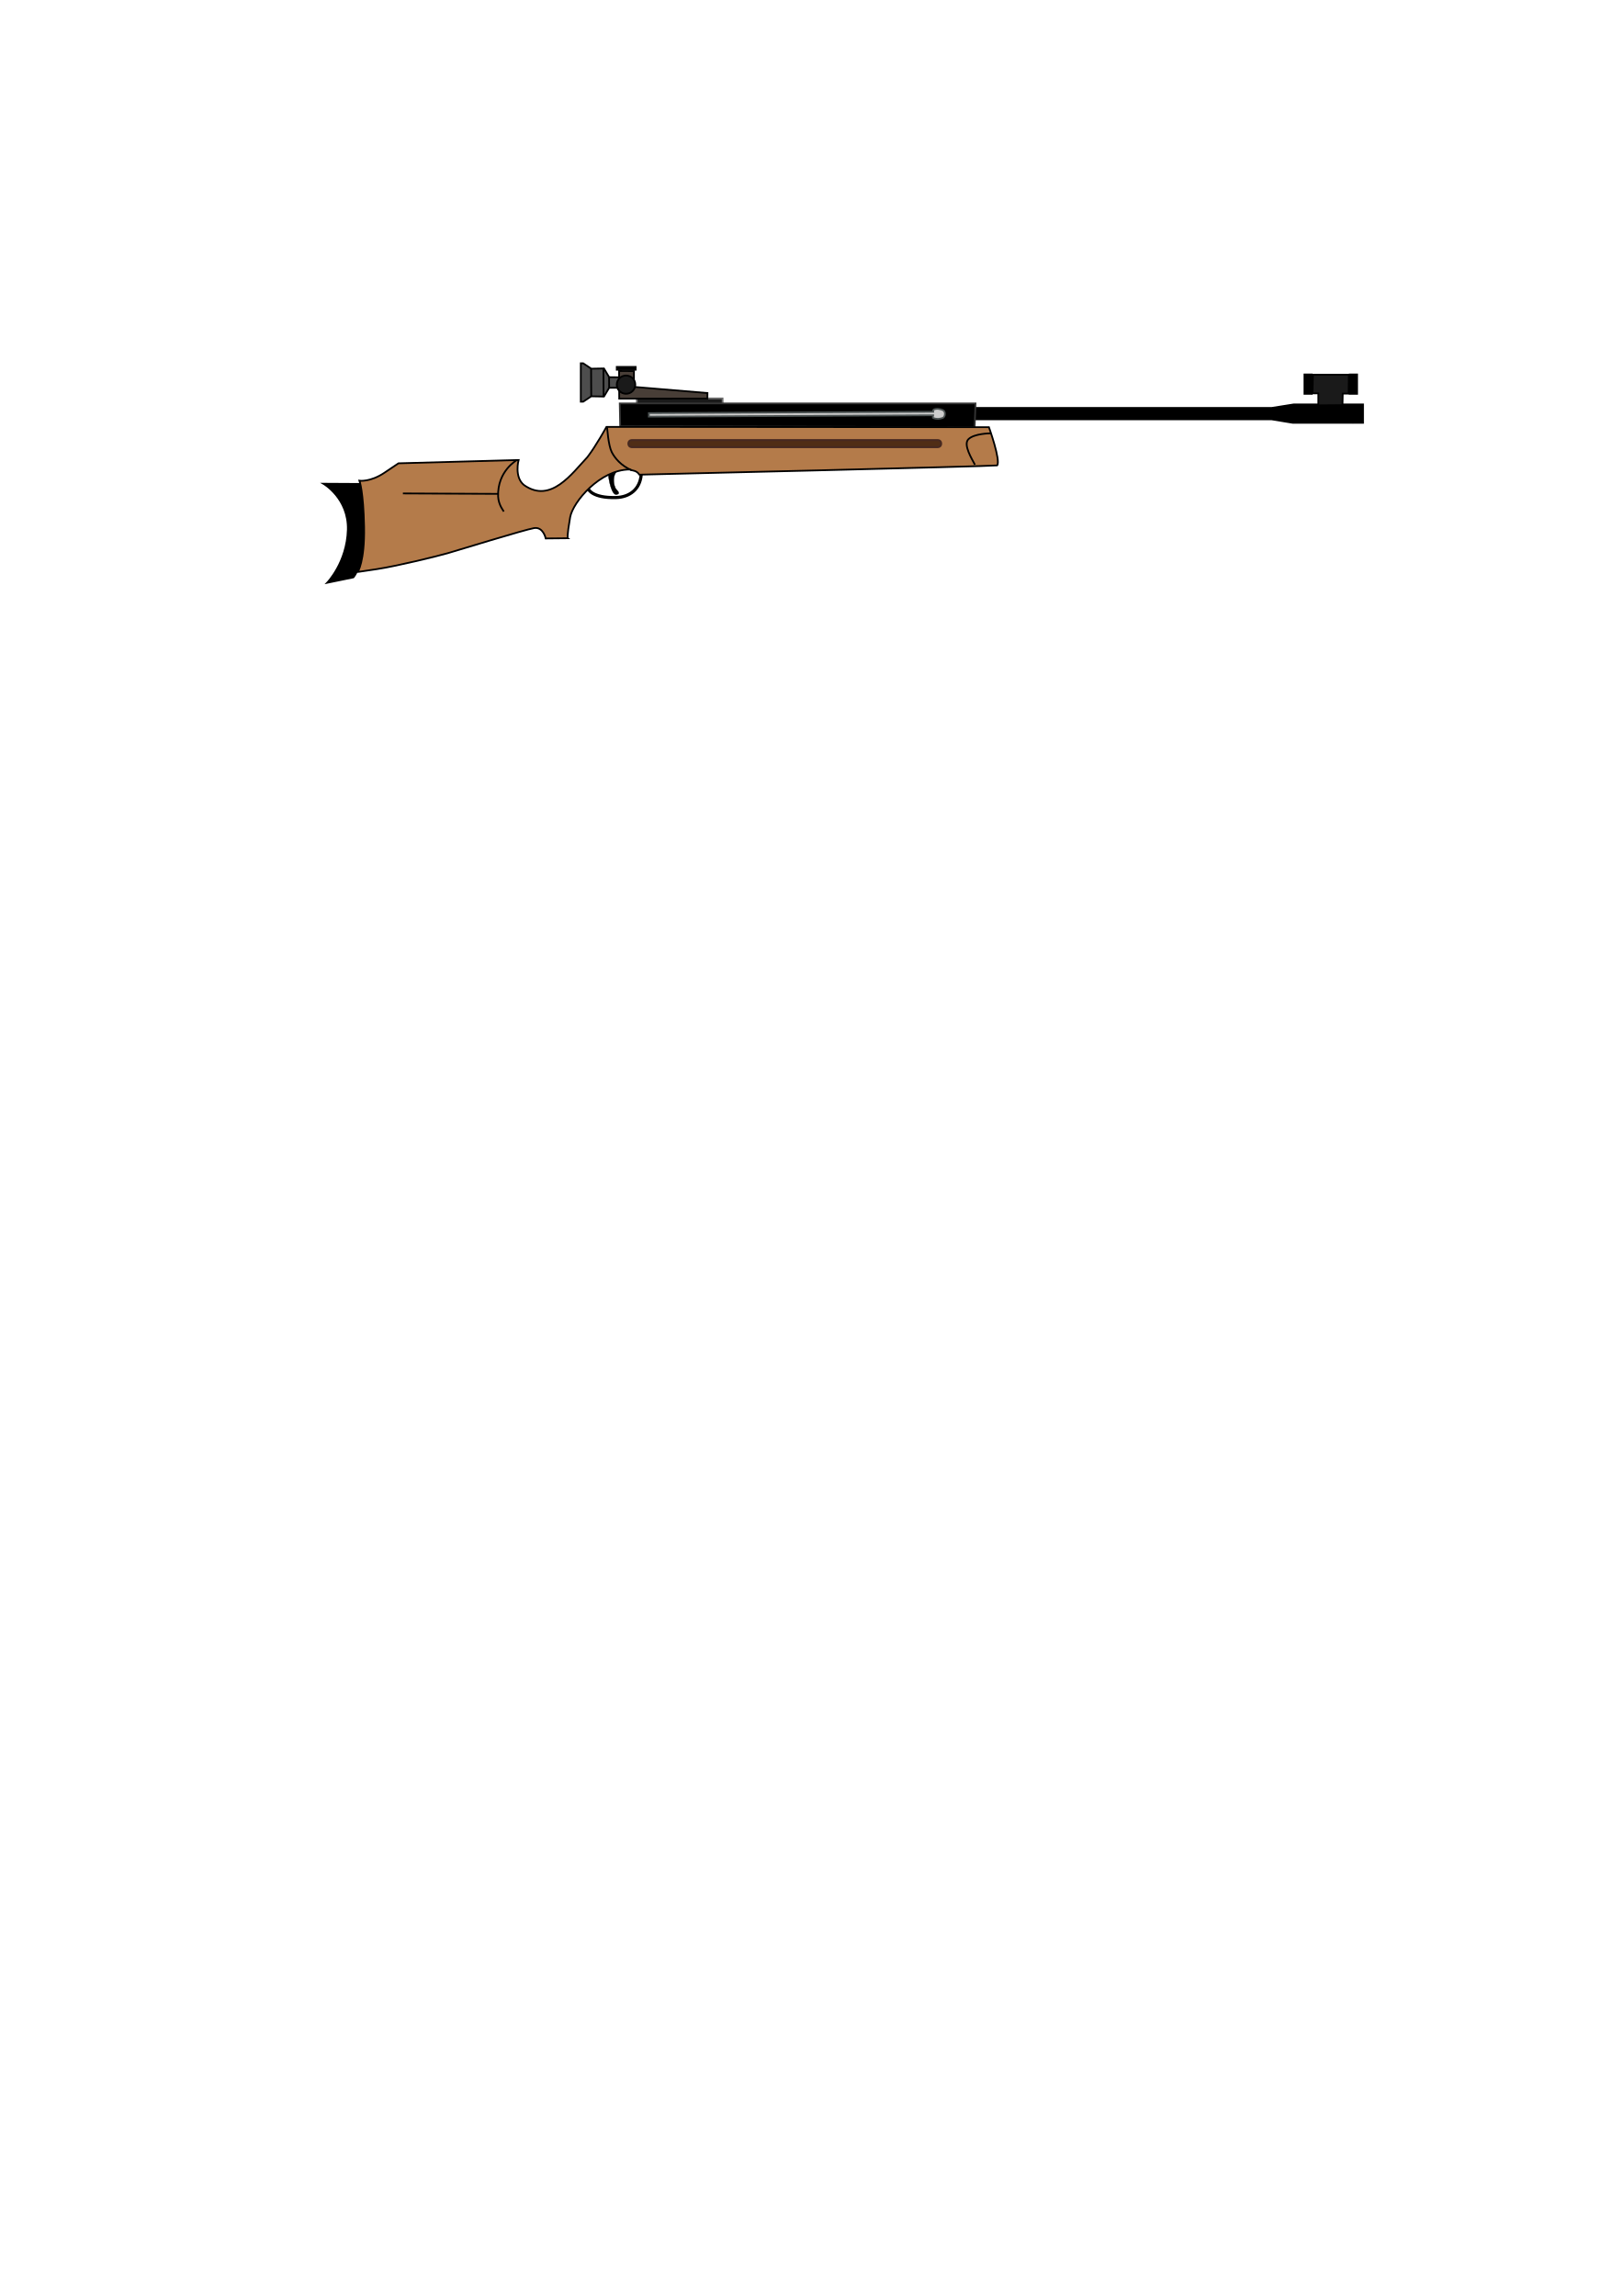
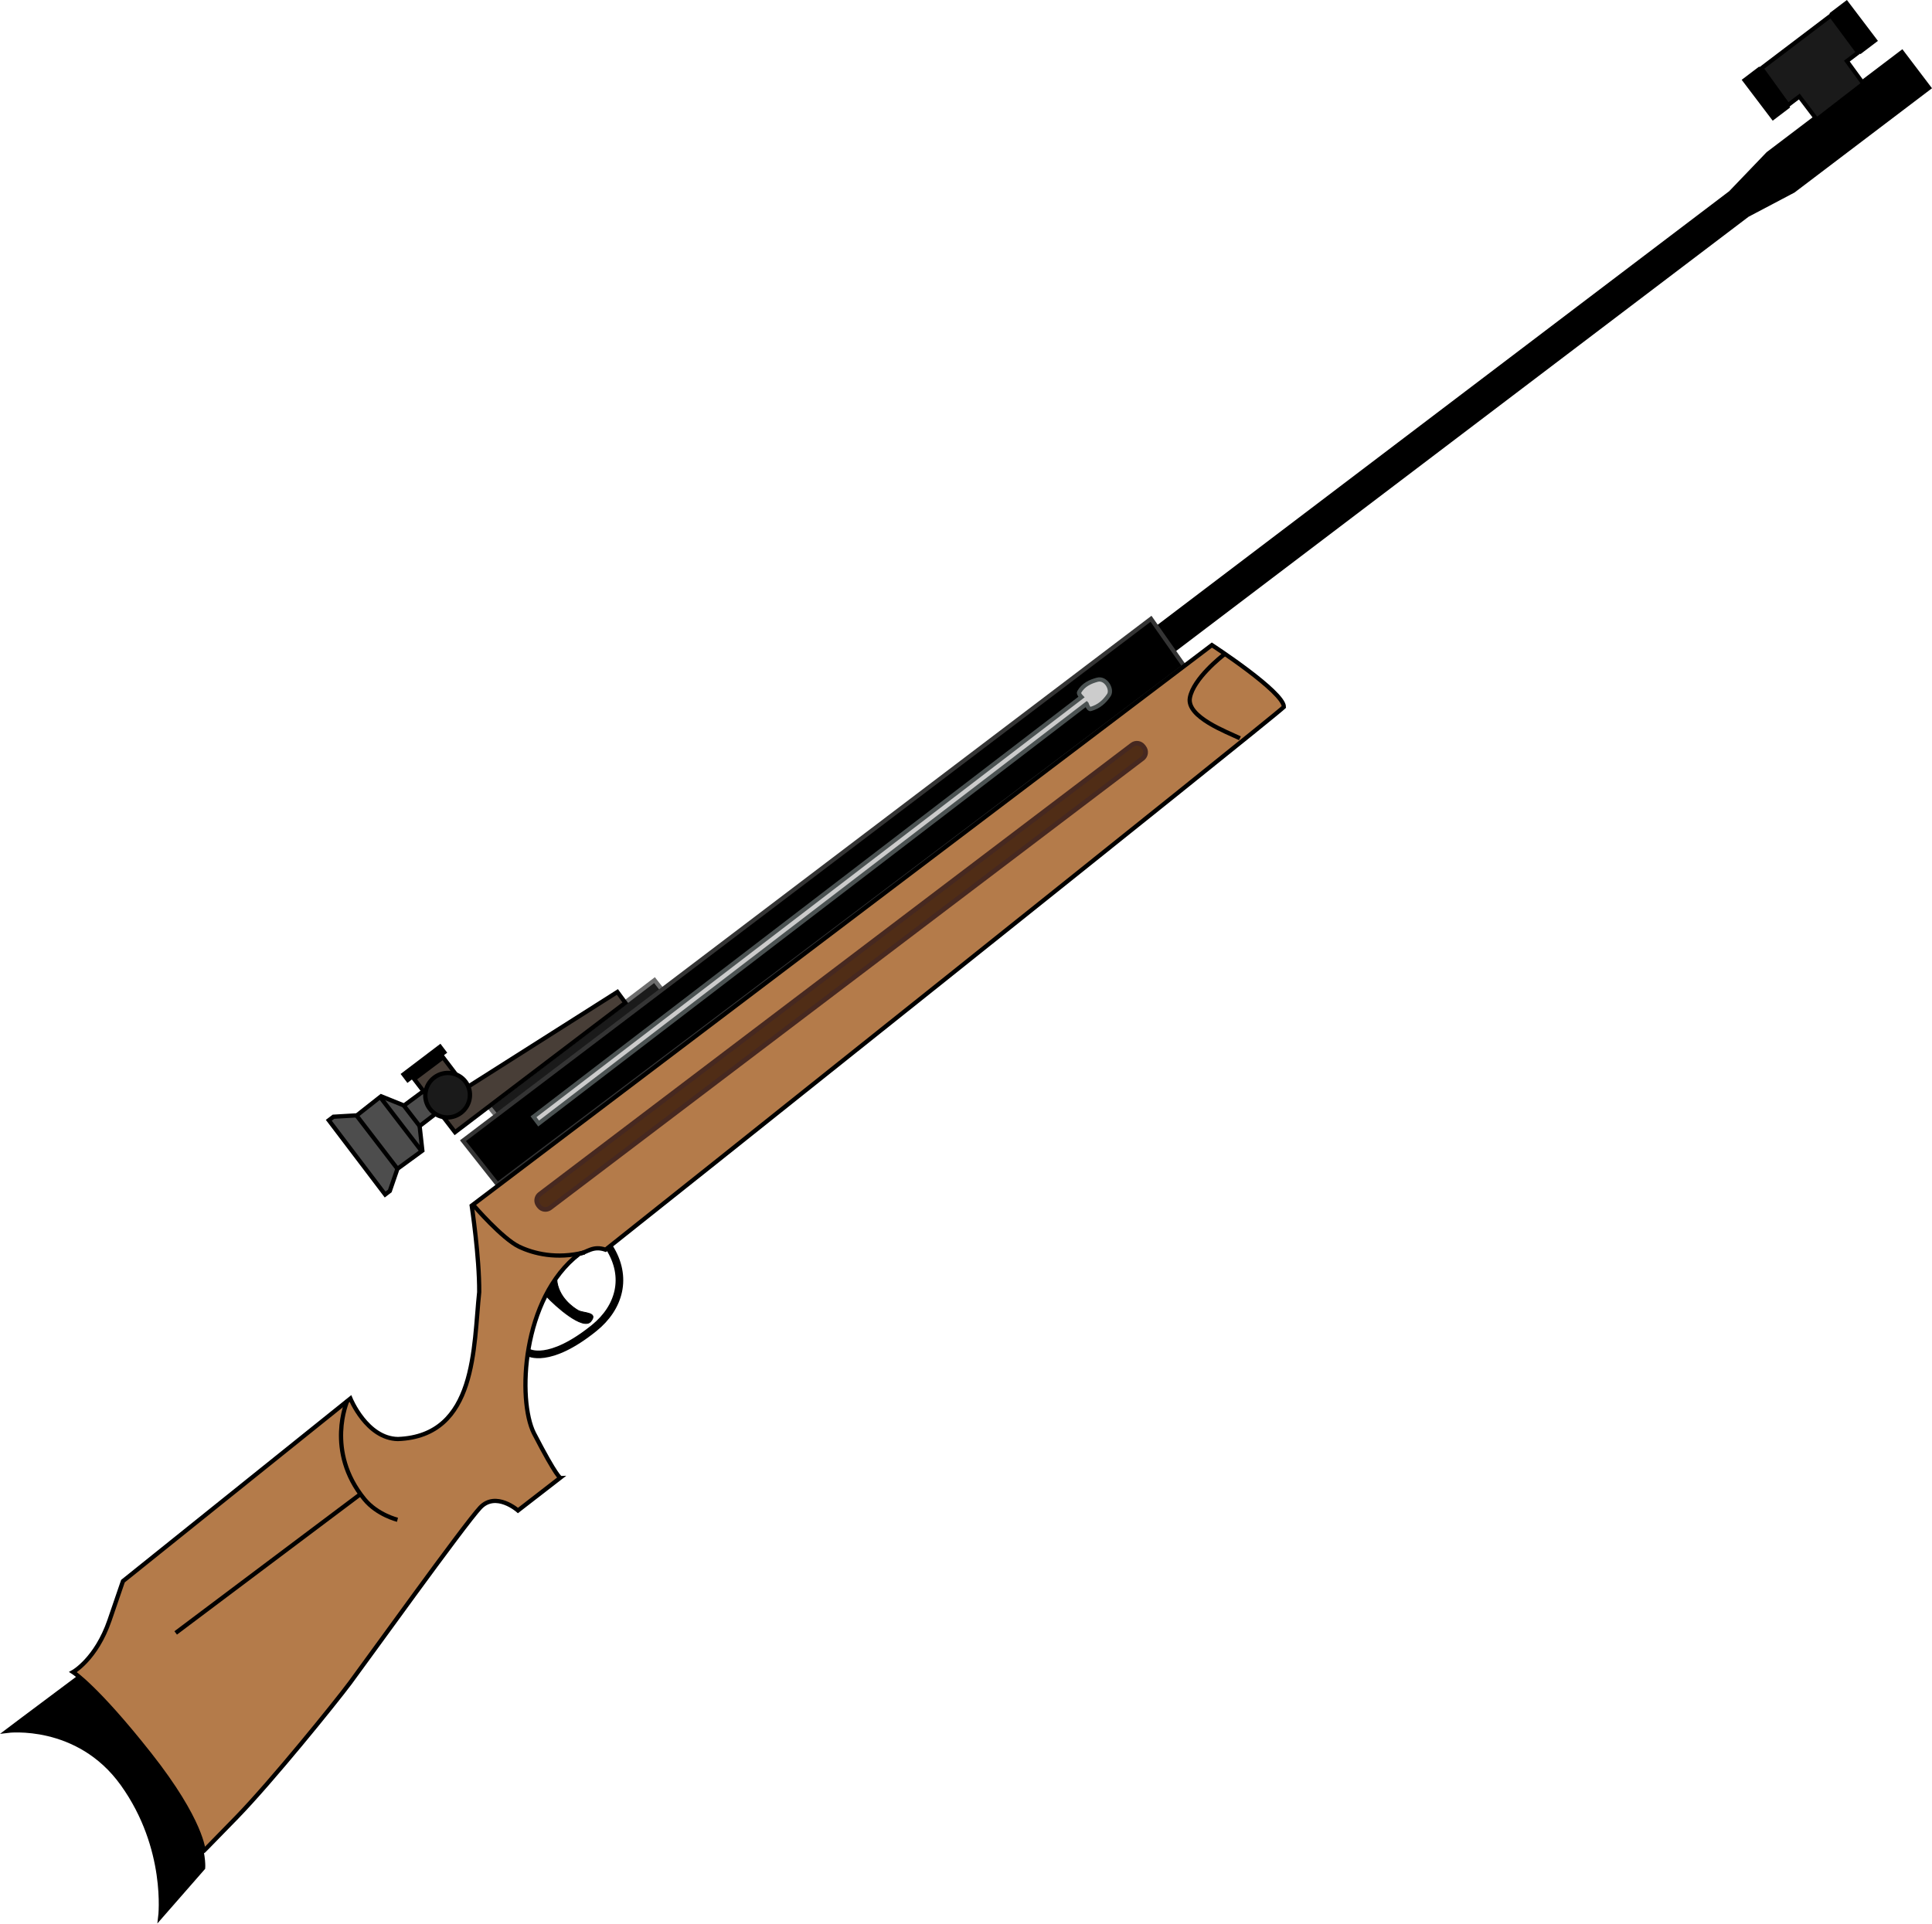
- <svg xmlns="http://www.w3.org/2000/svg" id="svg2" viewBox="0 0 744.09 1052.4" version="1.1">
-   <g id="layer2">
-     <g id="g3473">
-       <g id="g3438" transform="translate(-1.4286 -1.0714)">
-         <g id="g3113" style="fill:#000000" transform="matrix(.8 0 0 .8 98.172 -287.47)">
-           <path id="path3115" style="stroke:#000000;stroke-width:1px;fill:#000000" d="m437.65 594.38h169.98l12.607-2 39.669-0v10.566h-40.174l-12.102-2h-169.98z" />
-           <path id="path3117" style="stroke:#000000;stroke-width:1px;fill:#000000" d="m608.64 593.92v6.819" />
-           <path id="path3119" style="stroke:#000000;stroke-width:.977px;fill:#000000" d="m619.88 592.54-0.126 10.602" />
-           <path id="path3121" style="stroke:#000000;stroke-width:.983px;fill:#000000" d="m654.09 592.29 0 10.98" />
+ <svg xmlns="http://www.w3.org/2000/svg" id="svg2" viewBox="0 0 256 254.906" version="1.1" width="256" height="254.906">
+   <defs id="defs41" />
+   <g id="g3473" transform="matrix(0.5591737,-0.4242196,0.4242196,0.5591737,-175.9117,168.2611)">
+     <g id="g3438" transform="translate(-1.4286,-1.0714)">
+       <g id="g3113" style="fill:#000000" transform="matrix(0.8,0,0,0.8,98.172,-287.47)">
+         <path id="path3115" style="fill:#000000;stroke:#000000;stroke-width:1px" d="m 437.65,594.38 h 169.98 l 12.607,-2 39.669,-10e-6 v 10.566 h -40.174 l -12.102,-2 H 437.65 Z" />
+         <path id="path3117" style="fill:#000000;stroke:#000000;stroke-width:1px" d="m 608.64,593.92 v 6.819" />
+         <path id="path3119" style="fill:#000000;stroke:#000000;stroke-width:0.977px" d="m 619.88,592.54 -0.126,10.602" />
+         <path id="path3121" style="fill:#000000;stroke:#000000;stroke-width:0.983px" d="m 654.09,592.29 10e-6,10.98" />
+       </g>
+       <path id="path3123" d="m 293.22,183.75 39.357,-0.071 0.071,4.071 h -39.286 z" style="fill:#1a1a1a;stroke:#6d6d6d;stroke-width:0.8px" />
+       <path id="path3125" d="m 285.45,185.98 h 163.04 l -0.404,10.91 -162.43,-0.404 z" style="fill:#000000;stroke:#343434;stroke-width:0.8px" />
+       <path id="path3127" style="fill:#cccccc;stroke:#4b5252;stroke-width:0.8px" d="m 429.1,191.42 -130.31,0.606 v -1.6 L 429.1,189.82 c 0,0 -0.113,-0.874 0.202,-1.01 1.494,-0.648 2.914,-0.291 4.142,0.202 1.572,0.631 1.199,3.225 0,3.637 -1.385,0.476 -2.815,0.62 -4.344,0 -0.379,-0.154 0,-1.228 0,-1.228 z" />
+       <g id="g3129" transform="matrix(0.8,0,0,0.8,61.019,-224.01)">
+         <path id="path3131" style="fill:#1a1a1a;stroke:#000000;stroke-width:0.982px" d="m 677.63,496.03 h 20.577 l -0.126,10.845 -3.364,-10e-6 -0.126,6.58 -13.869,0.122 10e-6,-6.824 h -3.344 z" />
+         <rect id="rect3133" style="fill:#000000;stroke:#000000;stroke-dashoffset:6.9" height="11.112" width="4.167" y="495.89" x="698.77" />
+         <rect id="rect3135" style="fill:#000000;stroke:#000000;stroke-dashoffset:6.9" height="11.112" width="4.167" y="495.89" x="672.77" />
+       </g>
+       <g id="g3137" transform="matrix(0.8,0,0,0.8,52.546,-277.06)">
+         <g id="g3139">
+           <path id="path3141" d="m 291.7,569.82 -6.634,0.045 -2.991,5.009 -7.277,-0.134 -4.598,3.08 h -1.384 v -22 H 270.2 l 4.598,3.08 7.277,-0.134 2.991,5.009 6.723,0.08 c -0.014,0.038 -0.089,5.964 -0.089,5.964 z" style="fill:#4d4d4d;stroke:#000000;stroke-width:1px" />
+           <path id="path3143" style="fill:none;stroke:#000000;stroke-width:1px" d="m 274.8,574.76 -0.089,-15.893" />
+           <path id="path3145" d="m 281.87,574.76 -0.089,-15.893" style="fill:none;stroke:#000000;stroke-width:1px" />
+           <path id="path3147" style="fill:none;stroke:#000000;stroke-width:1px" d="m 285.02,563.73 0.045,6.205" />
        </g>
-         <path id="path3123" d="m293.22 183.75 39.357-0.071 0.071 4.071h-39.286z" style="stroke:#6d6d6d;stroke-width:0.8px;fill:#1a1a1a" />
-         <path id="path3125" d="m285.45 185.98h163.04l-0.404 10.91-162.43-0.404z" style="stroke:#343434;stroke-width:0.8px;fill:#000000" />
-         <path id="path3127" style="stroke:#4b5252;stroke-width:0.8px;fill:#cccccc" d="m429.1 191.42-130.31 0.606v-1.6l130.31-0.606s-0.113-0.874 0.202-1.01c1.494-0.648 2.914-0.291 4.142 0.202 1.572 0.631 1.199 3.225 0 3.637-1.385 0.476-2.815 0.62-4.344 0-0.379-0.154 0-1.228 0-1.228z" />
-         <g id="g3129" transform="matrix(.8 0 0 .8 61.019 -224.01)">
-           <path id="path3131" style="stroke:#000000;stroke-width:.982px;fill:#1a1a1a" d="m677.63 496.03h20.577l-0.126 10.845-3.364-0-0.126 6.58-13.869 0.122 0-6.824h-3.344z" />
-           <rect id="rect3133" style="stroke-dashoffset:6.9;stroke:#000000;fill:#000000" height="11.112" width="4.167" y="495.89" x="698.77" />
-           <rect id="rect3135" style="stroke-dashoffset:6.9;stroke:#000000;fill:#000000" height="11.112" width="4.167" y="495.89" x="672.77" />
-         </g>
-         <g id="g3137" transform="matrix(.8 0 0 .8 52.546 -277.06)">
-           <g id="g3139">
-             <path id="path3141" d="m291.7 569.82-6.634 0.045-2.991 5.009-7.277-0.134-4.598 3.08h-1.384v-22h1.384l4.598 3.08 7.277-0.134 2.991 5.009 6.723 0.08c-0.014 0.038-0.089 5.964-0.089 5.964z" style="stroke:#000000;stroke-width:1px;fill:#4d4d4d" />
-             <path id="path3143" style="stroke:#000000;stroke-width:1px;fill:none" d="m274.8 574.76-0.089-15.893" />
-             <path id="path3145" d="m281.87 574.76-0.089-15.893" style="stroke:#000000;stroke-width:1px;fill:none" />
-             <path id="path3147" style="stroke:#000000;stroke-width:1px;fill:none" d="m285.02 563.73 0.045 6.205" />
-           </g>
-           <g id="g3149" transform="translate(-2,-2)">
-             <rect id="rect3151" style="stroke-dashoffset:6.9;stroke:#000000;stroke-width:.687;fill:#000000" transform="rotate(90)" height="11.112" width="1.965" y="-302.38" x="559.7" />
-             <path id="path3153" style="stroke:#000000;fill:#483e37" d="m292.75 562.23 8.518 0.045 0 9.054 42.107 3.527-0.045 3.17-50.491 0.045z" />
-             <path id="path3155" style="stroke-dashoffset:6.9;stroke:#000000;fill:#1a1a1a" d="m303.3 551.26c0 2.824-2.29 5.114-5.114 5.114s-5.114-2.29-5.114-5.114 2.29-5.114 5.114-5.114 5.114 2.29 5.114 5.114z" transform="matrix(1.0343 0 0 1.0219 -11.677 6.7171)" />
-           </g>
+         <g id="g3149" transform="translate(-2,-2)">
+           <rect id="rect3151" style="fill:#000000;stroke:#000000;stroke-width:0.687;stroke-dashoffset:6.9" transform="rotate(90)" height="11.112" width="1.965" y="-302.38" x="559.7" />
+           <path id="path3153" style="fill:#483e37;stroke:#000000" d="m 292.75,562.23 8.518,0.045 10e-6,9.054 42.107,3.527 -0.045,3.17 -50.491,0.045 z" />
+           <circle id="path3155" style="fill:#1a1a1a;stroke:#000000;stroke-dashoffset:6.9" transform="matrix(1.0343,0,0,1.0219,-11.677,6.7171)" cx="298.184" cy="551.263" r="5.114" />
        </g>
      </g>
-       <g id="g3462">
-         <path id="path3159" d="m166.98 242.92c-0.203-16.174-2.121-21.112-2.121-21.112-13.738-0.101-16.668-0.101-16.668-0.101s11.602 6.692 11.213 21.112c-0.404 14.95-9.486 24.31-9.486 24.31l12.021-2.475s5.244-5.673 5.042-21.734z" style="stroke:#000000;stroke-width:0.8px;fill:#000000" />
-         <path id="path3161" style="stroke:#000000;stroke-width:0.8px;fill:#b47b4a" d="m453.22 195.81s5.491 15.286 3.764 17.519c-3.339 0.424-159.46 4.187-163.96 4.243-1.386-2.083-3.027-1.698-4.443-2.379-13.697 0.068-25.995 14.926-27.274 21.819-1.616 9.293-1.111 9.697-1.111 9.697l-10.102 0.101s-1.111-5.455-5.354-4.748c-4.243 0.707-35.052 10.203-39.598 11.516-4.546 1.313-23.031 5.859-32.325 7.273-9.293 1.414-8.889 1.313-8.889 1.313s3.232-4.647 2.929-20.708c-0.305-16.173-2.121-21.112-2.121-21.112s4.95 0.707 11.415-3.637l6.465-4.344 55.053-1.515s-2.121 7.879 2.525 11.516c12.238 8.581 21.947-5.364 28.991-12.829 4.041-5.253 8.739-13.864 8.739-13.864z" />
-         <path id="path3163" style="stroke:#000000;stroke-width:0.8px;fill:none" d="m278.24 195.88s0.509 8.243 2.126 11.375c1.368 2.651 4.143 6.168 9.195 8.328" />
-         <path id="path3165" style="stroke:#000000;stroke-width:0.8px;fill:none" d="m184.64 226.17 43.639 0.202" />
-         <path id="path3167" style="stroke:#000000;stroke-width:0.8px;fill:none" d="m236.97 210.82s-9.117 5.01-8.687 16.769c0.14 3.814 2.626 6.869 2.626 6.869" />
-         <path id="path3169" d="m269.68 224.21s1.648 4.161 12.671 3.844c6.121-0.176 10.956-3.753 11.502-10.465" style="stroke-dashoffset:6.9;stroke:#000000;stroke-width:1.44;fill:none" />
-         <path id="path3171" style="stroke:#000000;stroke-width:0.8px;fill:none" d="m454.11 198.62c-0.714 0-7.543 0.122-10.232 2.622-2.688 2.5 1.679 9.345 2.922 11.782" />
-         <path id="path3173" style="stroke:#000000;stroke-width:.16;fill:#000000" d="m278.82 217.85c0.998-0.693 2.891-1.091 3.489-1.396-1.849 2.803-0.778 6.093-0.338 7.128 0.441 1.036 2.901 2.558 0.658 3.093-2.243 0.534-3.588-6.423-3.809-8.825z" />
-         <rect id="rect3175" style="stroke-dashoffset:6.9;stroke:#462820;stroke-width:.889;fill:#502d16" rx="1.483" height="3.232" width="143.33" y="201.72" x="287.99" />
-       </g>
+     </g>
+     <g id="g3462">
+       <path id="path3159" d="m 166.98,242.92 c -0.203,-16.174 -2.121,-21.112 -2.121,-21.112 -13.738,-0.101 -16.668,-0.101 -16.668,-0.101 0,0 11.602,6.692 11.213,21.112 -0.404,14.95 -9.486,24.31 -9.486,24.31 l 12.021,-2.475 c 0,0 5.244,-5.673 5.042,-21.734 z" style="fill:#000000;stroke:#000000;stroke-width:0.8px" />
+       <path id="path3161" style="fill:#b47b4a;stroke:#000000;stroke-width:0.8px" d="m 453.22,195.81 c 0,0 5.491,15.286 3.764,17.519 -3.339,0.424 -159.46,4.187 -163.96,4.243 -1.386,-2.083 -3.027,-1.698 -4.443,-2.379 -13.697,0.068 -25.995,14.926 -27.274,21.819 -1.616,9.293 -1.111,9.697 -1.111,9.697 l -10.102,0.101 c 0,0 -1.111,-5.455 -5.354,-4.748 -4.243,0.707 -35.052,10.203 -39.598,11.516 -4.546,1.313 -23.031,5.859 -32.325,7.273 -9.293,1.414 -8.889,1.313 -8.889,1.313 0,0 3.232,-4.647 2.929,-20.708 -0.305,-16.173 -2.121,-21.112 -2.121,-21.112 0,0 4.95,0.707 11.415,-3.637 l 6.465,-4.344 55.053,-1.515 c 0,0 -2.121,7.879 2.525,11.516 12.238,8.581 21.947,-5.364 28.991,-12.829 4.041,-5.253 8.739,-13.864 8.739,-13.864 z" />
+       <path id="path3163" style="fill:none;stroke:#000000;stroke-width:0.8px" d="m 278.24,195.88 c 0,0 0.509,8.243 2.126,11.375 1.368,2.651 4.143,6.168 9.195,8.328" />
+       <path id="path3165" style="fill:none;stroke:#000000;stroke-width:0.8px" d="m 184.64,226.17 43.639,0.202" />
+       <path id="path3167" style="fill:none;stroke:#000000;stroke-width:0.8px" d="m 236.97,210.82 c 0,0 -9.117,5.01 -8.687,16.769 0.14,3.814 2.626,6.869 2.626,6.869" />
+       <path id="path3169" d="m 269.68,224.21 c 0,0 1.648,4.161 12.671,3.844 6.121,-0.176 10.956,-3.753 11.502,-10.465" style="fill:none;stroke:#000000;stroke-width:1.44;stroke-dashoffset:6.9" />
+       <path id="path3171" style="fill:none;stroke:#000000;stroke-width:0.8px" d="m 454.11,198.62 c -0.714,0 -7.543,0.122 -10.232,2.622 -2.688,2.5 1.679,9.345 2.922,11.782" />
+       <path id="path3173" style="fill:#000000;stroke:#000000;stroke-width:0.16" d="m 278.82,217.85 c 0.998,-0.693 2.891,-1.091 3.489,-1.396 -1.849,2.803 -0.778,6.093 -0.338,7.128 0.441,1.036 2.901,2.558 0.658,3.093 -2.243,0.534 -3.588,-6.423 -3.809,-8.825 z" />
+       <rect id="rect3175" style="fill:#502d16;stroke:#462820;stroke-width:0.889;stroke-dashoffset:6.9" rx="1.483" height="3.233" width="143.33" y="201.72" x="287.99" />
    </g>
  </g>
</svg>
